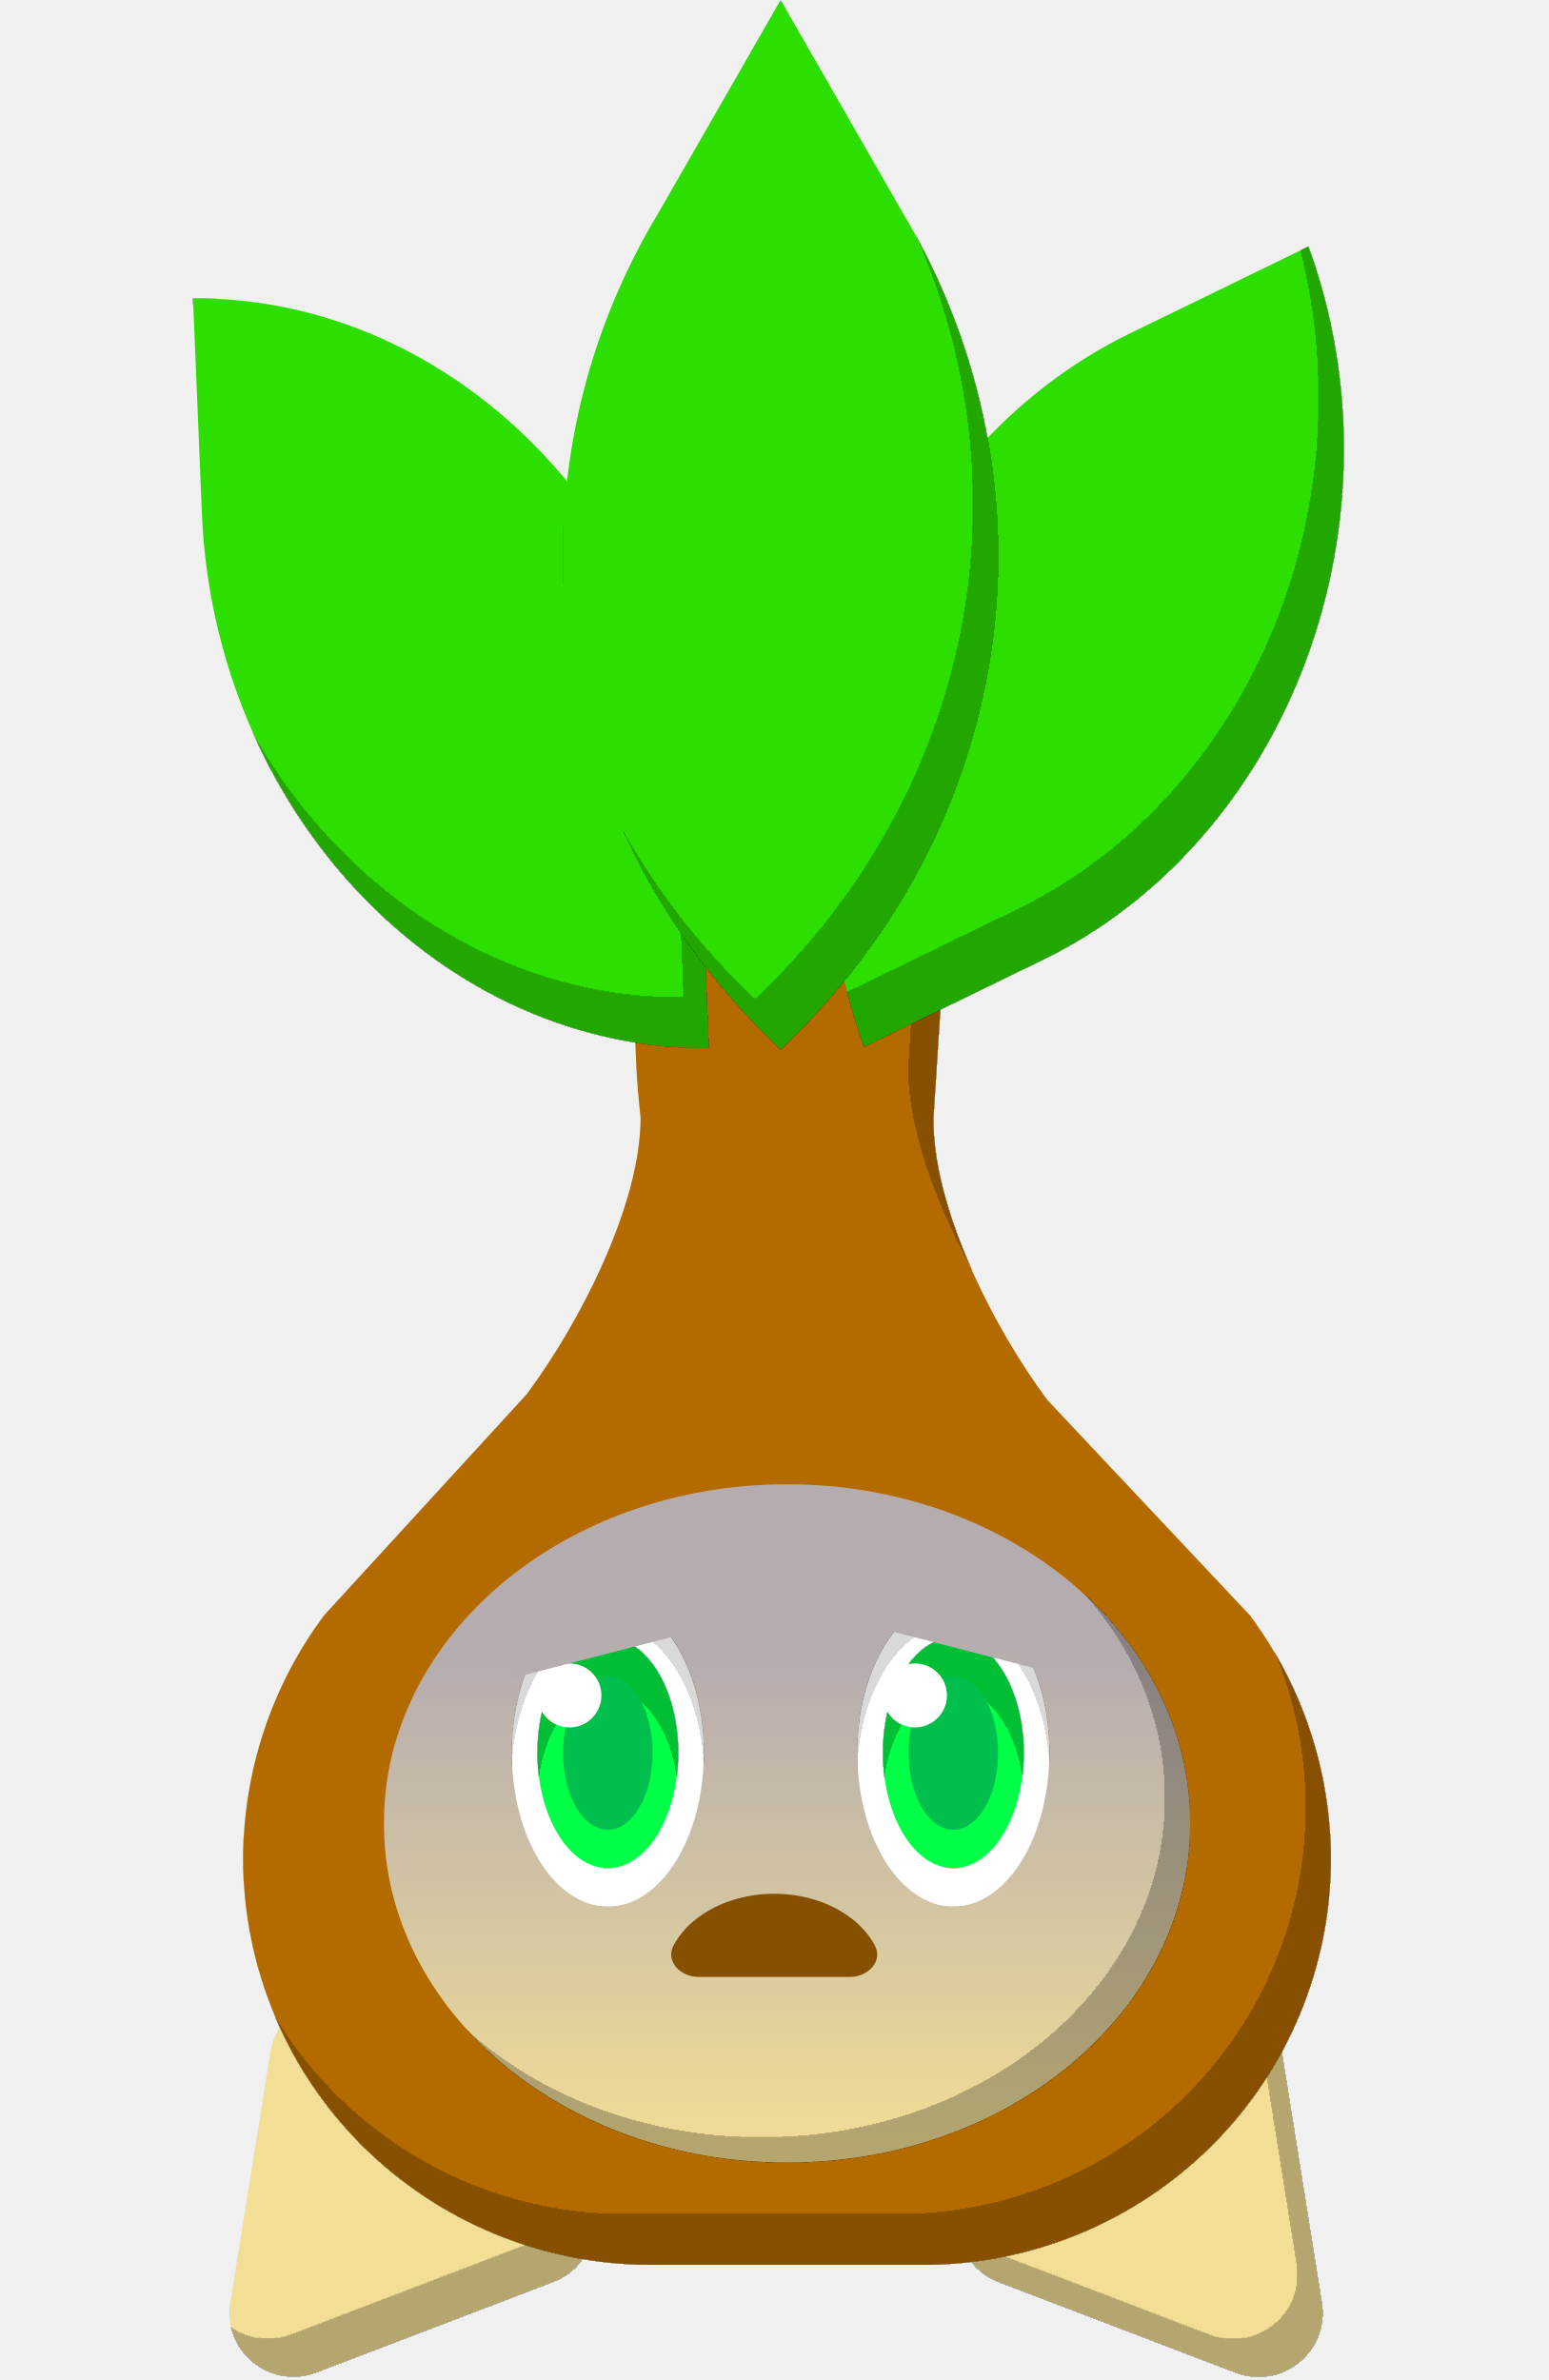
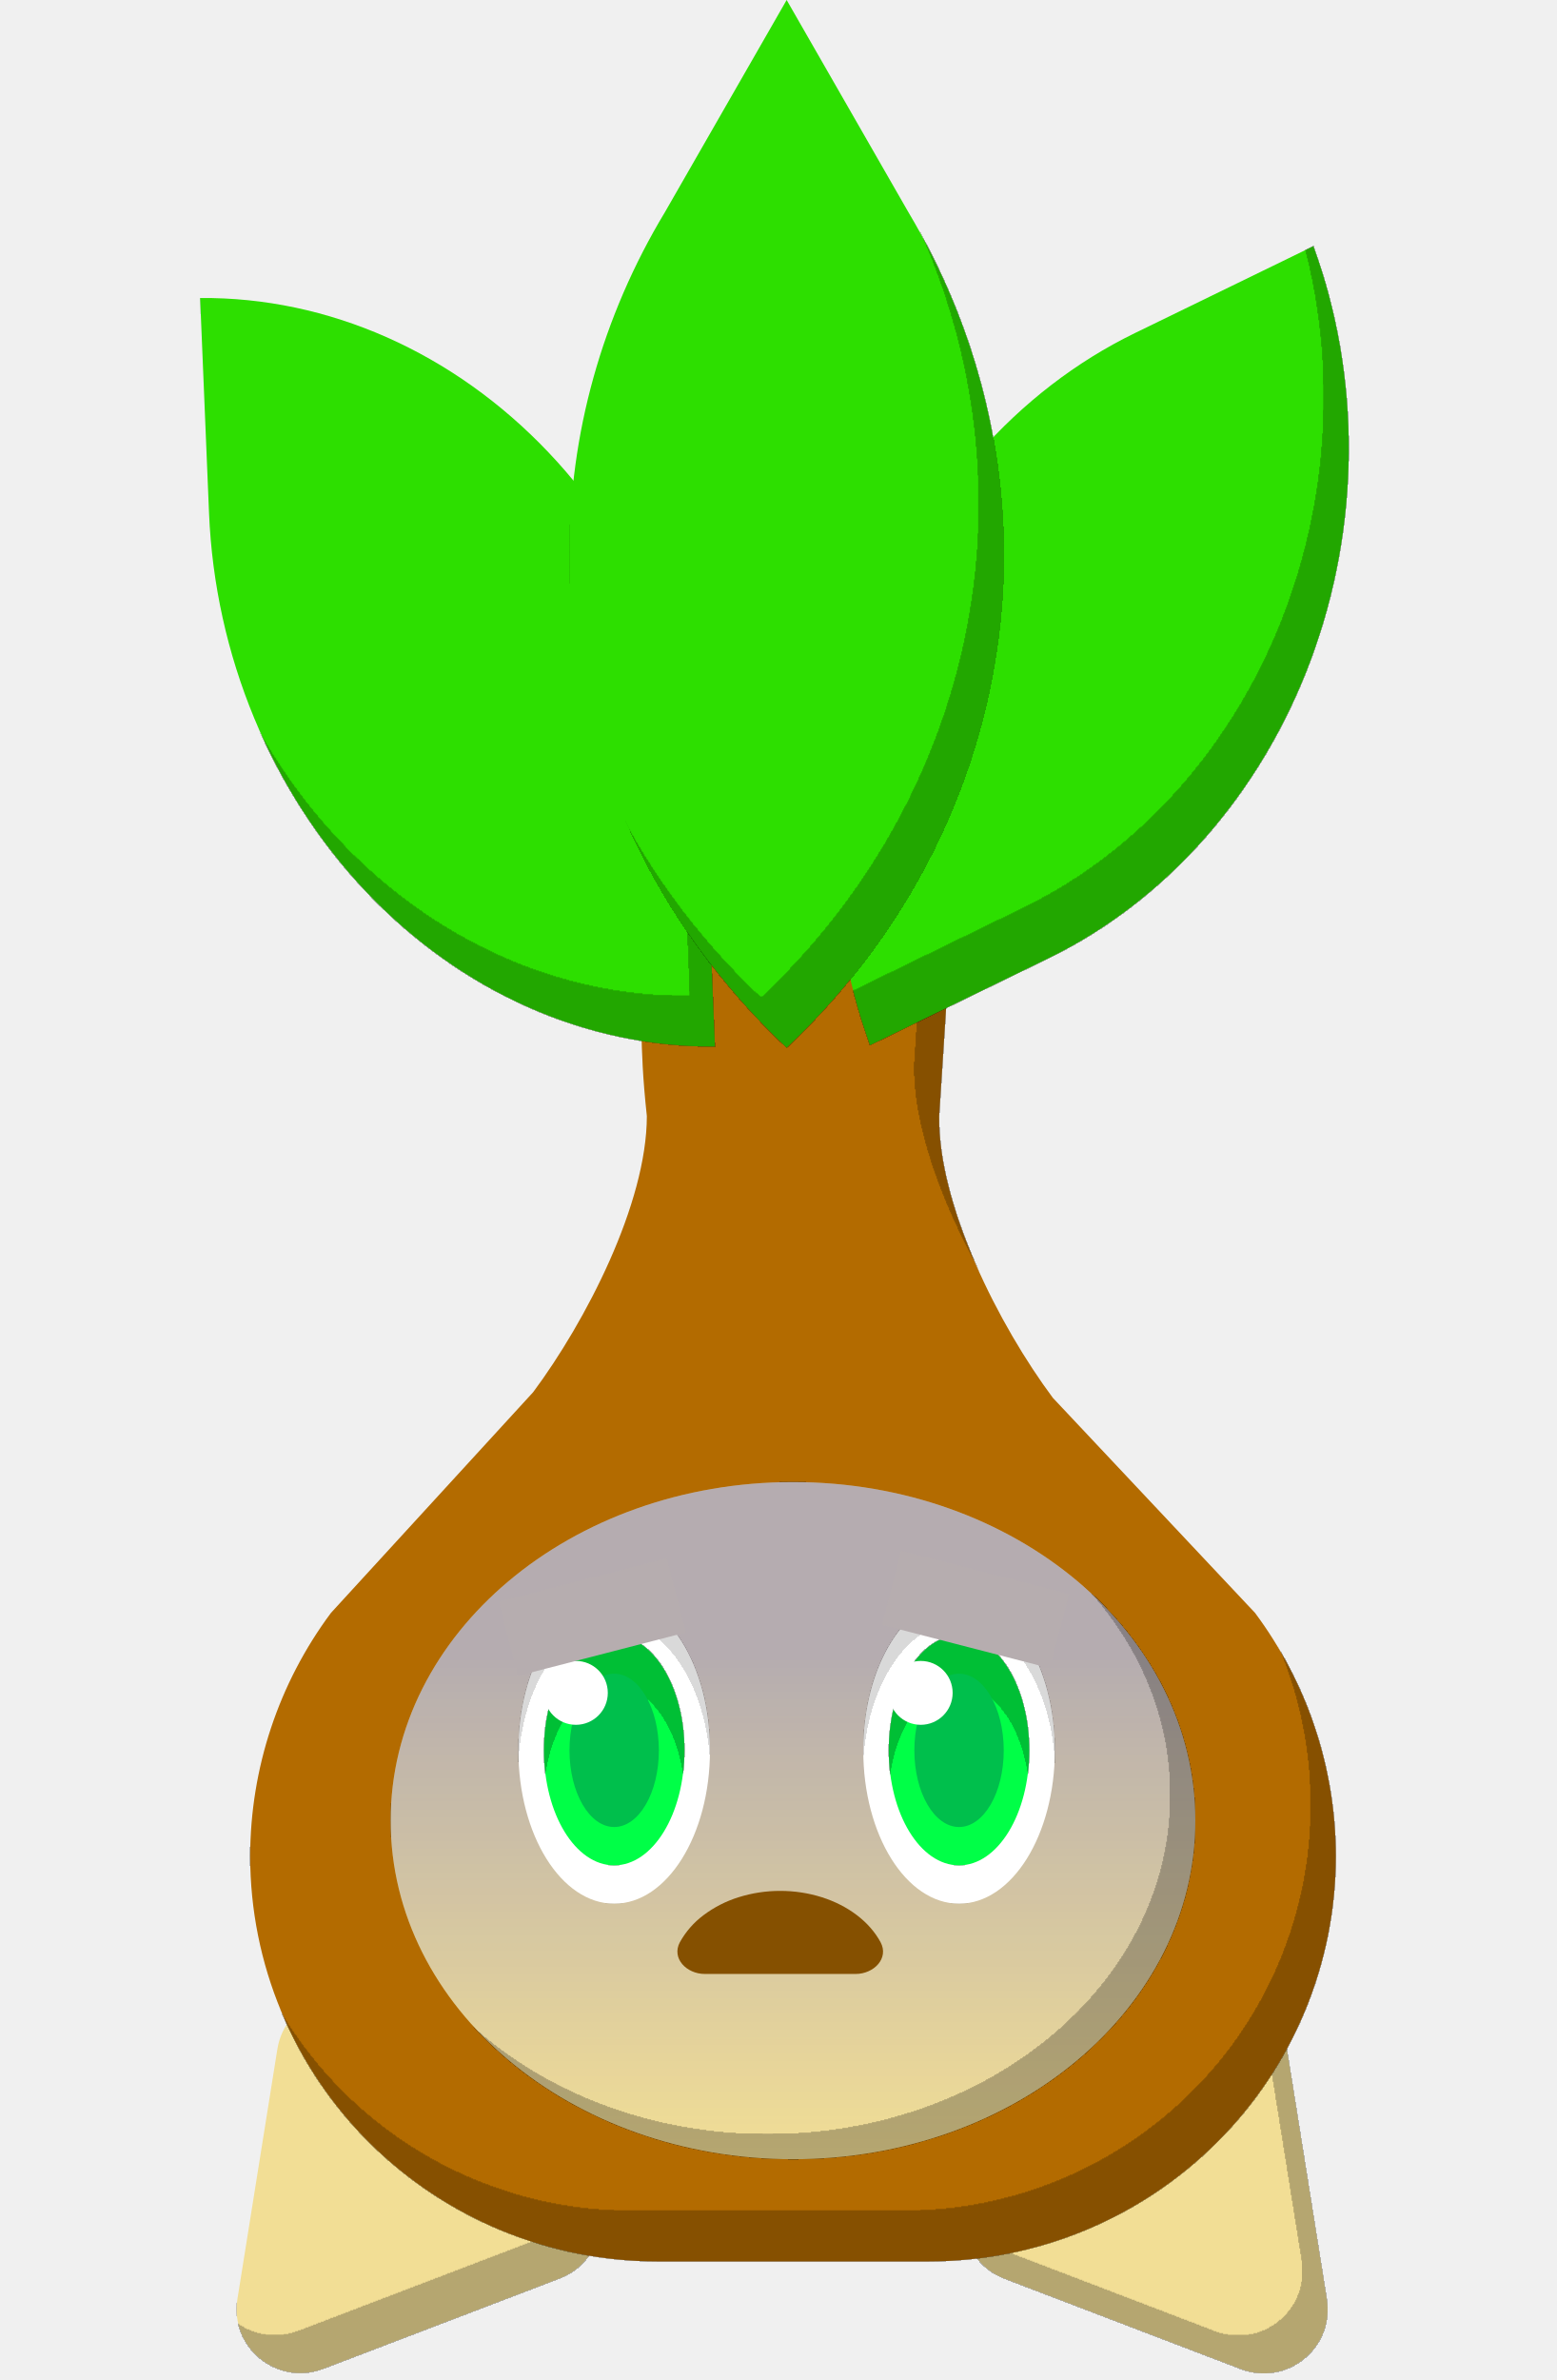
- <svg xmlns="http://www.w3.org/2000/svg" width="121" height="186" fill="none">
-   <g clip-path="url(#a)">
-     <g filter="url(#b)">
-       <path fill="#F2DE95" d="M24.723 185.398c-3.595 1.374-7.33-1.66-6.722-5.46l3.126-19.549c.608-3.8 5.102-5.518 8.09-3.091l15.366 12.481c2.988 2.427 2.228 7.177-1.367 8.552z" />
-     </g>
-     <g filter="url(#c)">
-       <path fill="#F2DE95" d="M103.287 179.958c.608 3.8-3.127 6.833-6.722 5.459l-18.492-7.069c-3.595-1.374-4.355-6.125-1.367-8.551l15.368-12.48c2.987-2.427 7.482-.709 8.089 3.092z" />
-     </g>
-     <g filter="url(#d)">
-       <path fill="#B36B00" d="M72.942 87.357 73.8 74H49.2c.67 6.216.188 7.14.858 13.356-.006 6.859-4.8 16.096-8.902 21.608l-15.83 17.275A31.95 31.95 0 0 0 19 145.286c0 8.411 3.36 16.477 9.343 22.425A32 32 0 0 0 50.897 177h21.206a32 32 0 0 0 22.555-9.289A31.62 31.62 0 0 0 104 145.286a31.95 31.95 0 0 0-6.326-19.047l-15.83-16.832c-4.194-5.634-8.993-15.041-8.902-22.05" />
-     </g>
-     <g filter="url(#e)">
-       <path fill="#2DDF00" d="m81.511 74.996-13.98 6.806c-1.862-5.087-2.803-10.563-2.769-16.116a47.5 47.5 0 0 1 2.967-16.25c1.925-5.174 4.73-9.9 8.252-13.909 3.523-4.008 7.696-7.22 12.281-9.452l13.98-6.806c3.761 10.272 3.69 21.914-.198 32.365-3.887 10.45-11.273 18.854-20.533 23.362" />
-     </g>
-     <g filter="url(#f)">
-       <path fill="#2DDF00" d="m54.688 65.065.698 16.844c-4.972.043-9.94-1.003-14.622-3.078-4.68-2.074-8.983-5.137-12.66-9.013-3.679-3.876-6.66-8.49-8.774-13.577a47 47 0 0 1-3.55-16.073l-.698-16.844c10.041-.086 19.855 4.264 27.283 12.092 7.427 7.828 11.86 18.493 12.323 29.65" />
-     </g>
-     <g filter="url(#g)">
-       <path fill="#2DDF00" d="M44 43.383c-.023-9.388 2.554-18.62 7.476-26.783L61.002 0l9.527 16.6c5.343 8.953 7.91 19.14 7.41 29.399-.702 13.564-6.74 26.397-16.937 36.001-10.182-9.589-16.218-22.397-16.936-35.94C44 45.065 44 44.256 44 43.384" />
-     </g>
-     <g filter="url(#h)">
-       <ellipse cx="61.5" cy="142.5" fill="#F2DE95" rx="31.5" ry="26.5" />
-       <ellipse cx="61.5" cy="142.5" fill="url(#i)" fill-opacity=".25" rx="31.5" ry="26.5" />
-     </g>
-     <g filter="url(#j)">
-       <ellipse cx="74.5" cy="137" fill="#fff" rx="7.5" ry="12" />
-     </g>
-     <g filter="url(#k)">
-       <ellipse cx="74.5" cy="137" fill="#00FF47" rx="5.5" ry="9" />
-     </g>
-     <path fill="#00BF4C" d="M78 137c0 3.314-1.567 6-3.5 6s-3.5-2.686-3.5-6 1.567-6 3.5-6 3.5 2.686 3.5 6" />
-     <path fill="#fff" d="M74 132.5a2.5 2.5 0 1 1-5 0 2.5 2.5 0 0 1 5 0" />
-     <g filter="url(#l)">
-       <ellipse cx="47.5" cy="137" fill="#fff" rx="7.5" ry="12" />
-     </g>
-     <g filter="url(#m)">
-       <ellipse cx="47.5" cy="137" fill="#00FF47" rx="5.5" ry="9" />
-     </g>
-     <path fill="#00BF4C" d="M51 137c0 3.314-1.567 6-3.5 6s-3.5-2.686-3.5-6 1.567-6 3.5-6 3.5 2.686 3.5 6" />
-     <path fill="#fff" d="M47 132.5a2.5 2.5 0 1 1-5 0 2.5 2.5 0 0 1 5 0" />
-     <path fill="#855000" d="M54.597 154.5c-1.434 0-2.633-1.226-1.95-2.487.427-.789 1.053-1.506 1.843-2.109a9 9 0 0 1 2.757-1.409A10.8 10.8 0 0 1 60.5 148a10.8 10.8 0 0 1 3.253.495 9 9 0 0 1 2.757 1.409c.79.603 1.416 1.32 1.843 2.109.683 1.261-.516 2.487-1.95 2.487H54.597" />
-     <path fill="#B6ADAF" d="m39.965 131.168 13.152-3.397-1.5-5.81-13.153 3.398zM69.967 121.367l13.152 3.397-1.5 5.81-13.153-3.398z" />
+ <svg xmlns="http://www.w3.org/2000/svg" width="70" height="107" fill="none">
+   <g filter="url(#a)">
+     <path fill="#F2DE95" d="M14.538 106.492c-2.065.789-4.21-.953-3.86-3.136l1.795-11.229c.349-2.183 2.93-3.17 4.646-1.775l8.827 7.169c1.716 1.394 1.28 4.123-.786 4.912z" />
  </g>
+   <g filter="url(#b)">
+     <path fill="#F2DE95" d="M59.665 103.367c.349 2.184-1.796 3.926-3.861 3.136l-10.622-4.06c-2.065-.789-2.501-3.518-.785-4.912l8.827-7.169c1.716-1.393 4.298-.406 4.647 1.777z" />
+   </g>
+   <g filter="url(#c)">
+     <path fill="#B36B00" d="m42.234 50.178.494-7.672h-14.13c.385 3.57.107 4.1.492 7.672-.003 3.939-2.756 9.245-5.113 12.411l-9.093 9.923a18.35 18.35 0 0 0-3.633 10.94c0 4.831 1.93 9.465 5.366 12.881a18.38 18.38 0 0 0 12.955 5.336h12.18c4.86 0 9.52-1.92 12.956-5.336a18.16 18.16 0 0 0 5.366-12.881 18.35 18.35 0 0 0-3.633-10.94l-9.093-9.668c-2.41-3.237-5.166-8.64-5.114-12.666" />
+   </g>
+   <g filter="url(#d)">
+     <path fill="#2DDF00" d="m47.157 43.078-8.03 3.909a26.5 26.5 0 0 1-1.591-9.257c.02-3.19.599-6.361 1.704-9.333 1.106-2.973 2.717-5.688 4.74-7.99s4.42-4.148 7.054-5.43l8.03-3.909c2.16 5.9 2.12 12.588-.113 18.59s-6.476 10.83-11.794 13.42" />
+   </g>
+   <g filter="url(#e)">
+     <path fill="#2DDF00" d="m31.75 37.374.4 9.675c-2.855.024-5.71-.577-8.398-1.768-2.689-1.192-5.16-2.951-7.273-5.178s-3.824-4.876-5.039-7.798a27 27 0 0 1-2.039-9.232L9 13.398c5.768-.05 11.405 2.448 15.671 6.945 4.267 4.496 6.813 10.622 7.079 17.03" />
+   </g>
+   <g filter="url(#f)">
+     <path fill="#2DDF00" d="M25.61 24.919c-.013-5.392 1.467-10.695 4.295-15.384L35.377 0l5.472 9.535c3.069 5.143 4.544 10.994 4.256 16.887-.403 7.79-3.871 15.162-9.728 20.679-5.849-5.508-9.316-12.865-9.728-20.644-.038-.572-.038-1.037-.038-1.538" />
+   </g>
+   <g filter="url(#g)">
+     <ellipse cx="35.662" cy="81.852" fill="#F2DE95" rx="18.094" ry="15.222" />
+     <ellipse cx="35.662" cy="81.852" fill="url(#h)" fill-opacity=".25" rx="18.094" ry="15.222" />
+   </g>
+   <g filter="url(#i)">
+     <ellipse cx="43.13" cy="78.693" fill="#fff" rx="4.308" ry="6.893" />
+   </g>
+   <g filter="url(#j)">
+     <ellipse cx="43.129" cy="78.693" fill="#00FF47" rx="3.159" ry="5.17" />
+   </g>
+   <path fill="#00BF4C" d="M45.14 78.693c0 1.903-.9 3.446-2.01 3.446s-2.01-1.543-2.01-3.446.9-3.447 2.01-3.447 2.01 1.543 2.01 3.447" />
+   <path fill="#fff" d="M42.842 76.108a1.436 1.436 0 1 1-2.872 0 1.436 1.436 0 0 1 2.872 0" />
+   <g filter="url(#k)">
+     <ellipse cx="27.621" cy="78.693" fill="#fff" rx="4.308" ry="6.893" />
+   </g>
+   <g filter="url(#l)">
+     <ellipse cx="27.621" cy="78.693" fill="#00FF47" rx="3.159" ry="5.17" />
+   </g>
+   <path fill="#00BF4C" d="M29.631 78.693c0 1.903-.9 3.446-2.01 3.446s-2.01-1.543-2.01-3.446.9-3.447 2.01-3.447 2.01 1.543 2.01 3.447" />
+   <path fill="#fff" d="M27.334 76.108a1.436 1.436 0 1 1-2.872 0 1.436 1.436 0 0 1 2.872 0" />
+   <path fill="#855000" d="M31.697 88.745c-.824 0-1.512-.705-1.12-1.43a3.85 3.85 0 0 1 1.058-1.21 5.2 5.2 0 0 1 1.584-.81 6.2 6.2 0 0 1 1.869-.284 6.2 6.2 0 0 1 1.868.284c.593.188 1.13.463 1.584.81.454.346.813.758 1.059 1.21.392.725-.297 1.43-1.12 1.43h-6.781" />
+   <path fill="#B6ADAF" d="m23.294 75.343 7.554-1.952-.862-3.336-7.554 1.951zM40.526 69.713l7.554 1.951-.862 3.337-7.554-1.951z" />
  <defs>
-     <filter id="b" width="28.496" height="29.561" x="17.936" y="156.174" color-interpolation-filters="sRGB" filterUnits="userSpaceOnUse">
+     <filter id="a" width="16.368" height="16.98" x="10.64" y="89.706" color-interpolation-filters="sRGB" filterUnits="userSpaceOnUse">
      <feFlood flood-opacity="0" result="BackgroundImageFix" />
      <feBlend in="SourceGraphic" in2="BackgroundImageFix" result="shape" />
      <feColorMatrix in="SourceAlpha" result="hardAlpha" values="0 0 0 0 0 0 0 0 0 0 0 0 0 0 0 0 0 0 127 0" />
-       <feOffset dx="-2" dy="-3" />
+       <feOffset dx="-1.149" dy="-1.723" />
      <feComposite in2="hardAlpha" k2="-1" k3="1" operator="arithmetic" />
      <feColorMatrix values="0 0 0 0 0 0 0 0 0 0 0 0 0 0 0 0 0 0 0.25 0" />
-       <feBlend in2="shape" result="effect1_innerShadow_757_30285" />
+       <feBlend in2="shape" result="effect1_innerShadow_552_1506" />
    </filter>
-     <filter id="c" width="28.496" height="29.561" x="74.857" y="156.193" color-interpolation-filters="sRGB" filterUnits="userSpaceOnUse">
+     <filter id="b" width="16.368" height="16.98" x="43.335" y="89.717" color-interpolation-filters="sRGB" filterUnits="userSpaceOnUse">
      <feFlood flood-opacity="0" result="BackgroundImageFix" />
      <feBlend in="SourceGraphic" in2="BackgroundImageFix" result="shape" />
      <feColorMatrix in="SourceAlpha" result="hardAlpha" values="0 0 0 0 0 0 0 0 0 0 0 0 0 0 0 0 0 0 127 0" />
-       <feOffset dx="-2" dy="-3" />
+       <feOffset dx="-1.149" dy="-1.723" />
      <feComposite in2="hardAlpha" k2="-1" k3="1" operator="arithmetic" />
      <feColorMatrix values="0 0 0 0 0 0 0 0 0 0 0 0 0 0 0 0 0 0 0.25 0" />
-       <feBlend in2="shape" result="effect1_innerShadow_757_30285" />
+       <feBlend in2="shape" result="effect1_innerShadow_552_1506" />
    </filter>
-     <filter id="d" width="85" height="103" x="19" y="74" color-interpolation-filters="sRGB" filterUnits="userSpaceOnUse">
+     <filter id="c" width="48.824" height="59.163" x="11.251" y="42.506" color-interpolation-filters="sRGB" filterUnits="userSpaceOnUse">
      <feFlood flood-opacity="0" result="BackgroundImageFix" />
      <feBlend in="SourceGraphic" in2="BackgroundImageFix" result="shape" />
      <feColorMatrix in="SourceAlpha" result="hardAlpha" values="0 0 0 0 0 0 0 0 0 0 0 0 0 0 0 0 0 0 127 0" />
-       <feOffset dx="-2" dy="-4" />
+       <feOffset dx="-1.149" dy="-2.298" />
      <feComposite in2="hardAlpha" k2="-1" k3="1" operator="arithmetic" />
      <feColorMatrix values="0 0 0 0 0 0 0 0 0 0 0 0 0 0 0 0 0 0 0.25 0" />
-       <feBlend in2="shape" result="effect1_innerShadow_757_30285" />
+       <feBlend in2="shape" result="effect1_innerShadow_552_1506" />
    </filter>
-     <filter id="e" width="40.25" height="62.532" x="64.762" y="19.269" color-interpolation-filters="sRGB" filterUnits="userSpaceOnUse">
+     <filter id="d" width="23.12" height="35.919" x="37.536" y="11.068" color-interpolation-filters="sRGB" filterUnits="userSpaceOnUse">
      <feFlood flood-opacity="0" result="BackgroundImageFix" />
      <feBlend in="SourceGraphic" in2="BackgroundImageFix" result="shape" />
      <feColorMatrix in="SourceAlpha" result="hardAlpha" values="0 0 0 0 0 0 0 0 0 0 0 0 0 0 0 0 0 0 127 0" />
-       <feOffset dx="-2" dy="-4" />
+       <feOffset dx="-1.149" dy="-2.298" />
      <feComposite in2="hardAlpha" k2="-1" k3="1" operator="arithmetic" />
      <feColorMatrix values="0 0 0 0 0 0 0 0 0 0 0 0 0 0 0 0 0 0 0.25 0" />
-       <feBlend in2="shape" result="effect1_innerShadow_757_30285" />
+       <feBlend in2="shape" result="effect1_innerShadow_552_1506" />
    </filter>
-     <filter id="f" width="40.305" height="58.587" x="15.082" y="23.323" color-interpolation-filters="sRGB" filterUnits="userSpaceOnUse">
+     <filter id="e" width="23.151" height="33.653" x="9" y="13.397" color-interpolation-filters="sRGB" filterUnits="userSpaceOnUse">
      <feFlood flood-opacity="0" result="BackgroundImageFix" />
      <feBlend in="SourceGraphic" in2="BackgroundImageFix" result="shape" />
      <feColorMatrix in="SourceAlpha" result="hardAlpha" values="0 0 0 0 0 0 0 0 0 0 0 0 0 0 0 0 0 0 127 0" />
-       <feOffset dx="-2" dy="-4" />
+       <feOffset dx="-1.149" dy="-2.298" />
      <feComposite in2="hardAlpha" k2="-1" k3="1" operator="arithmetic" />
      <feColorMatrix values="0 0 0 0 0 0 0 0 0 0 0 0 0 0 0 0 0 0 0.25 0" />
-       <feBlend in2="shape" result="effect1_innerShadow_757_30285" />
+       <feBlend in2="shape" result="effect1_innerShadow_552_1506" />
    </filter>
-     <filter id="g" width="34" height="82" x="44" y="0" color-interpolation-filters="sRGB" filterUnits="userSpaceOnUse">
+     <filter id="f" width="19.53" height="47.101" x="25.61" y="0" color-interpolation-filters="sRGB" filterUnits="userSpaceOnUse">
      <feFlood flood-opacity="0" result="BackgroundImageFix" />
      <feBlend in="SourceGraphic" in2="BackgroundImageFix" result="shape" />
      <feColorMatrix in="SourceAlpha" result="hardAlpha" values="0 0 0 0 0 0 0 0 0 0 0 0 0 0 0 0 0 0 127 0" />
-       <feOffset dx="-2" dy="-4" />
+       <feOffset dx="-1.149" dy="-2.298" />
      <feComposite in2="hardAlpha" k2="-1" k3="1" operator="arithmetic" />
      <feColorMatrix values="0 0 0 0 0 0 0 0 0 0 0 0 0 0 0 0 0 0 0.25 0" />
-       <feBlend in2="shape" result="effect1_innerShadow_757_30285" />
+       <feBlend in2="shape" result="effect1_innerShadow_552_1506" />
    </filter>
-     <filter id="h" width="63" height="53" x="30" y="116" color-interpolation-filters="sRGB" filterUnits="userSpaceOnUse">
+     <filter id="g" width="36.187" height="30.443" x="17.569" y="66.63" color-interpolation-filters="sRGB" filterUnits="userSpaceOnUse">
      <feFlood flood-opacity="0" result="BackgroundImageFix" />
      <feBlend in="SourceGraphic" in2="BackgroundImageFix" result="shape" />
      <feColorMatrix in="SourceAlpha" result="hardAlpha" values="0 0 0 0 0 0 0 0 0 0 0 0 0 0 0 0 0 0 127 0" />
-       <feOffset dx="-2" dy="-2" />
+       <feOffset dx="-1.149" dy="-1.149" />
      <feComposite in2="hardAlpha" k2="-1" k3="1" operator="arithmetic" />
      <feColorMatrix values="0 0 0 0 0 0 0 0 0 0 0 0 0 0 0 0 0 0 0.25 0" />
-       <feBlend in2="shape" result="effect1_innerShadow_757_30285" />
+       <feBlend in2="shape" result="effect1_innerShadow_552_1506" />
    </filter>
-     <filter id="j" width="15" height="24" x="67" y="125" color-interpolation-filters="sRGB" filterUnits="userSpaceOnUse">
+     <filter id="i" width="8.616" height="13.786" x="38.822" y="71.8" color-interpolation-filters="sRGB" filterUnits="userSpaceOnUse">
      <feFlood flood-opacity="0" result="BackgroundImageFix" />
      <feBlend in="SourceGraphic" in2="BackgroundImageFix" result="shape" />
      <feColorMatrix in="SourceAlpha" result="hardAlpha" values="0 0 0 0 0 0 0 0 0 0 0 0 0 0 0 0 0 0 127 0" />
-       <feOffset dy="2" />
+       <feOffset dy="1.149" />
      <feComposite in2="hardAlpha" k2="-1" k3="1" operator="arithmetic" />
      <feColorMatrix values="0 0 0 0 0 0 0 0 0 0 0 0 0 0 0 0 0 0 0.15 0" />
-       <feBlend in2="shape" result="effect1_innerShadow_757_30285" />
+       <feBlend in2="shape" result="effect1_innerShadow_552_1506" />
    </filter>
-     <filter id="k" width="11" height="18" x="69" y="128" color-interpolation-filters="sRGB" filterUnits="userSpaceOnUse">
+     <filter id="j" width="6.318" height="10.339" x="39.97" y="73.523" color-interpolation-filters="sRGB" filterUnits="userSpaceOnUse">
      <feFlood flood-opacity="0" result="BackgroundImageFix" />
      <feBlend in="SourceGraphic" in2="BackgroundImageFix" result="shape" />
      <feColorMatrix in="SourceAlpha" result="hardAlpha" values="0 0 0 0 0 0 0 0 0 0 0 0 0 0 0 0 0 0 127 0" />
-       <feOffset dy="4" />
+       <feOffset dy="2.298" />
      <feComposite in2="hardAlpha" k2="-1" k3="1" operator="arithmetic" />
      <feColorMatrix values="0 0 0 0 0 0 0 0 0 0 0 0 0 0 0 0 0 0 0.25 0" />
-       <feBlend in2="shape" result="effect1_innerShadow_757_30285" />
+       <feBlend in2="shape" result="effect1_innerShadow_552_1506" />
    </filter>
-     <filter id="l" width="15" height="24" x="40" y="125" color-interpolation-filters="sRGB" filterUnits="userSpaceOnUse">
+     <filter id="k" width="8.616" height="13.786" x="23.313" y="71.8" color-interpolation-filters="sRGB" filterUnits="userSpaceOnUse">
      <feFlood flood-opacity="0" result="BackgroundImageFix" />
      <feBlend in="SourceGraphic" in2="BackgroundImageFix" result="shape" />
      <feColorMatrix in="SourceAlpha" result="hardAlpha" values="0 0 0 0 0 0 0 0 0 0 0 0 0 0 0 0 0 0 127 0" />
-       <feOffset dy="2" />
+       <feOffset dy="1.149" />
      <feComposite in2="hardAlpha" k2="-1" k3="1" operator="arithmetic" />
      <feColorMatrix values="0 0 0 0 0 0 0 0 0 0 0 0 0 0 0 0 0 0 0.15 0" />
-       <feBlend in2="shape" result="effect1_innerShadow_757_30285" />
+       <feBlend in2="shape" result="effect1_innerShadow_552_1506" />
    </filter>
-     <filter id="m" width="11" height="18" x="42" y="128" color-interpolation-filters="sRGB" filterUnits="userSpaceOnUse">
+     <filter id="l" width="6.318" height="10.339" x="24.462" y="73.523" color-interpolation-filters="sRGB" filterUnits="userSpaceOnUse">
      <feFlood flood-opacity="0" result="BackgroundImageFix" />
      <feBlend in="SourceGraphic" in2="BackgroundImageFix" result="shape" />
      <feColorMatrix in="SourceAlpha" result="hardAlpha" values="0 0 0 0 0 0 0 0 0 0 0 0 0 0 0 0 0 0 127 0" />
-       <feOffset dy="4" />
+       <feOffset dy="2.298" />
      <feComposite in2="hardAlpha" k2="-1" k3="1" operator="arithmetic" />
      <feColorMatrix values="0 0 0 0 0 0 0 0 0 0 0 0 0 0 0 0 0 0 0.25 0" />
-       <feBlend in2="shape" result="effect1_innerShadow_757_30285" />
+       <feBlend in2="shape" result="effect1_innerShadow_552_1506" />
    </filter>
-     <linearGradient id="i" x1="61.5" x2="61.5" y1="116" y2="169" gradientUnits="userSpaceOnUse">
+     <linearGradient id="h" x1="35.662" x2="35.662" y1="66.63" y2="97.073" gradientUnits="userSpaceOnUse">
      <stop offset=".26" stop-color="#0019FF" />
      <stop offset="1" stop-color="#0019FF" stop-opacity="0" />
    </linearGradient>
-     <clipPath id="a">
-       <path fill="#fff" d="M0 0h121v186H0z" />
-     </clipPath>
  </defs>
</svg>
